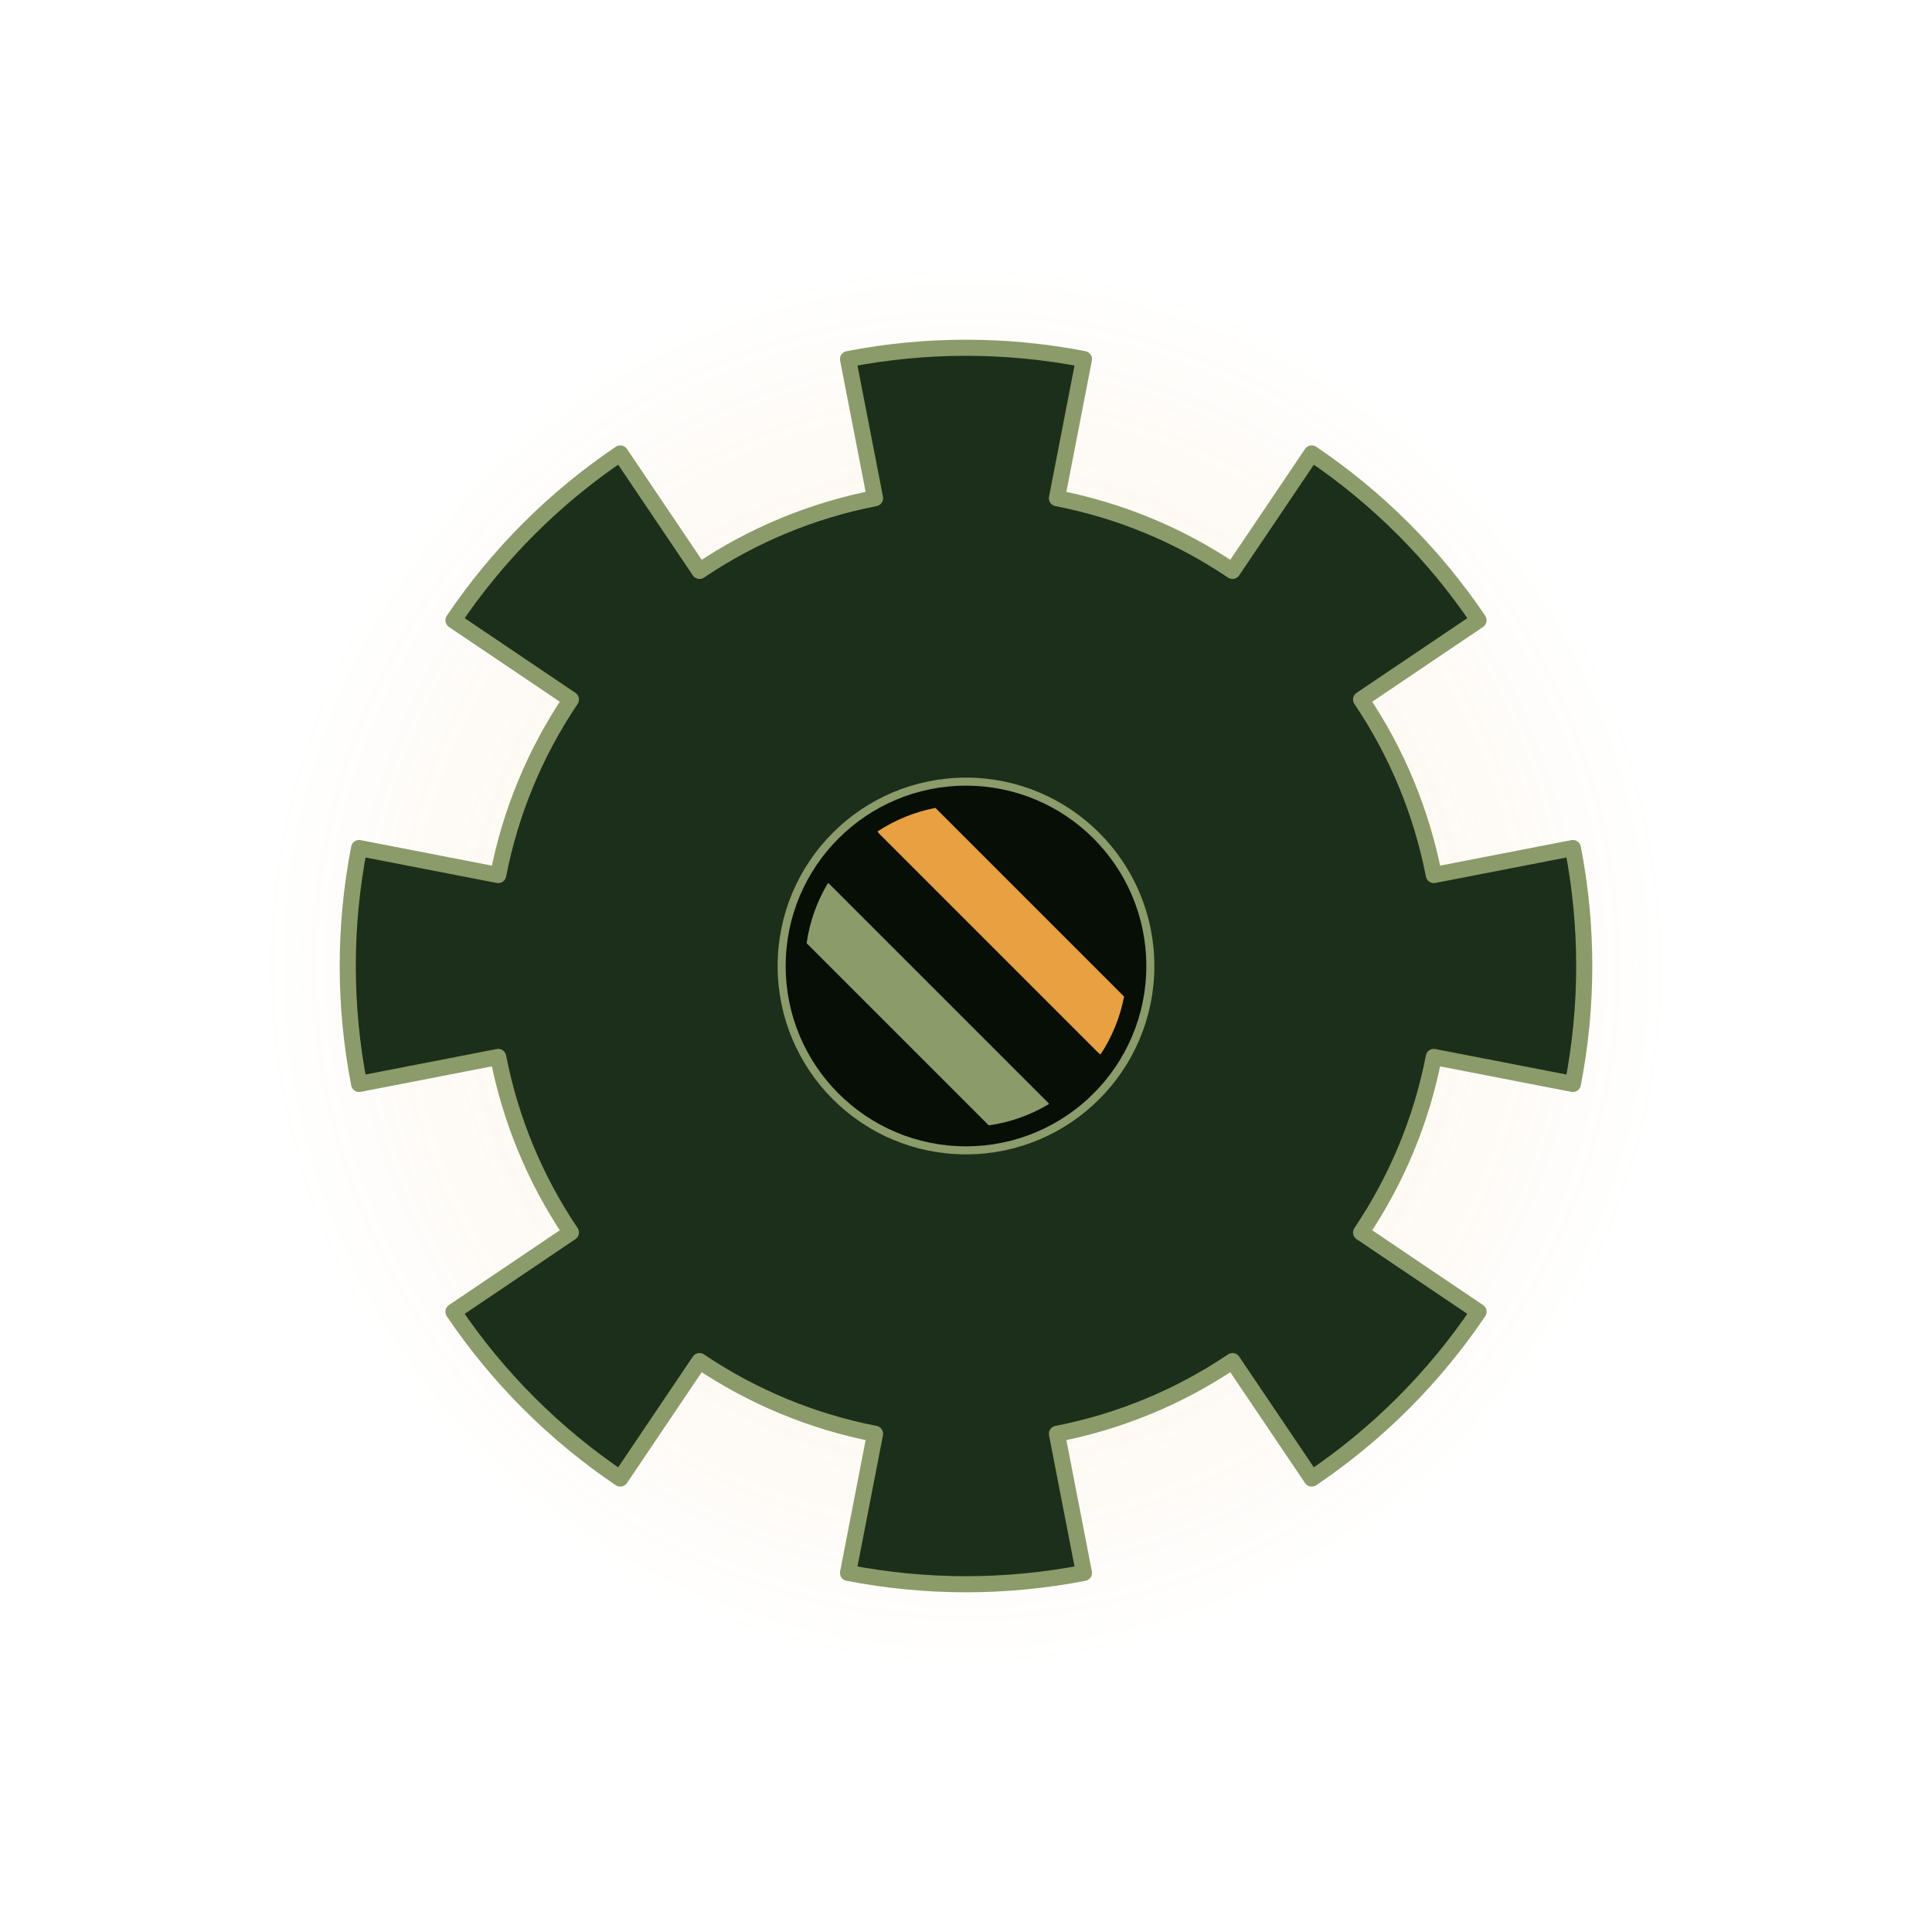
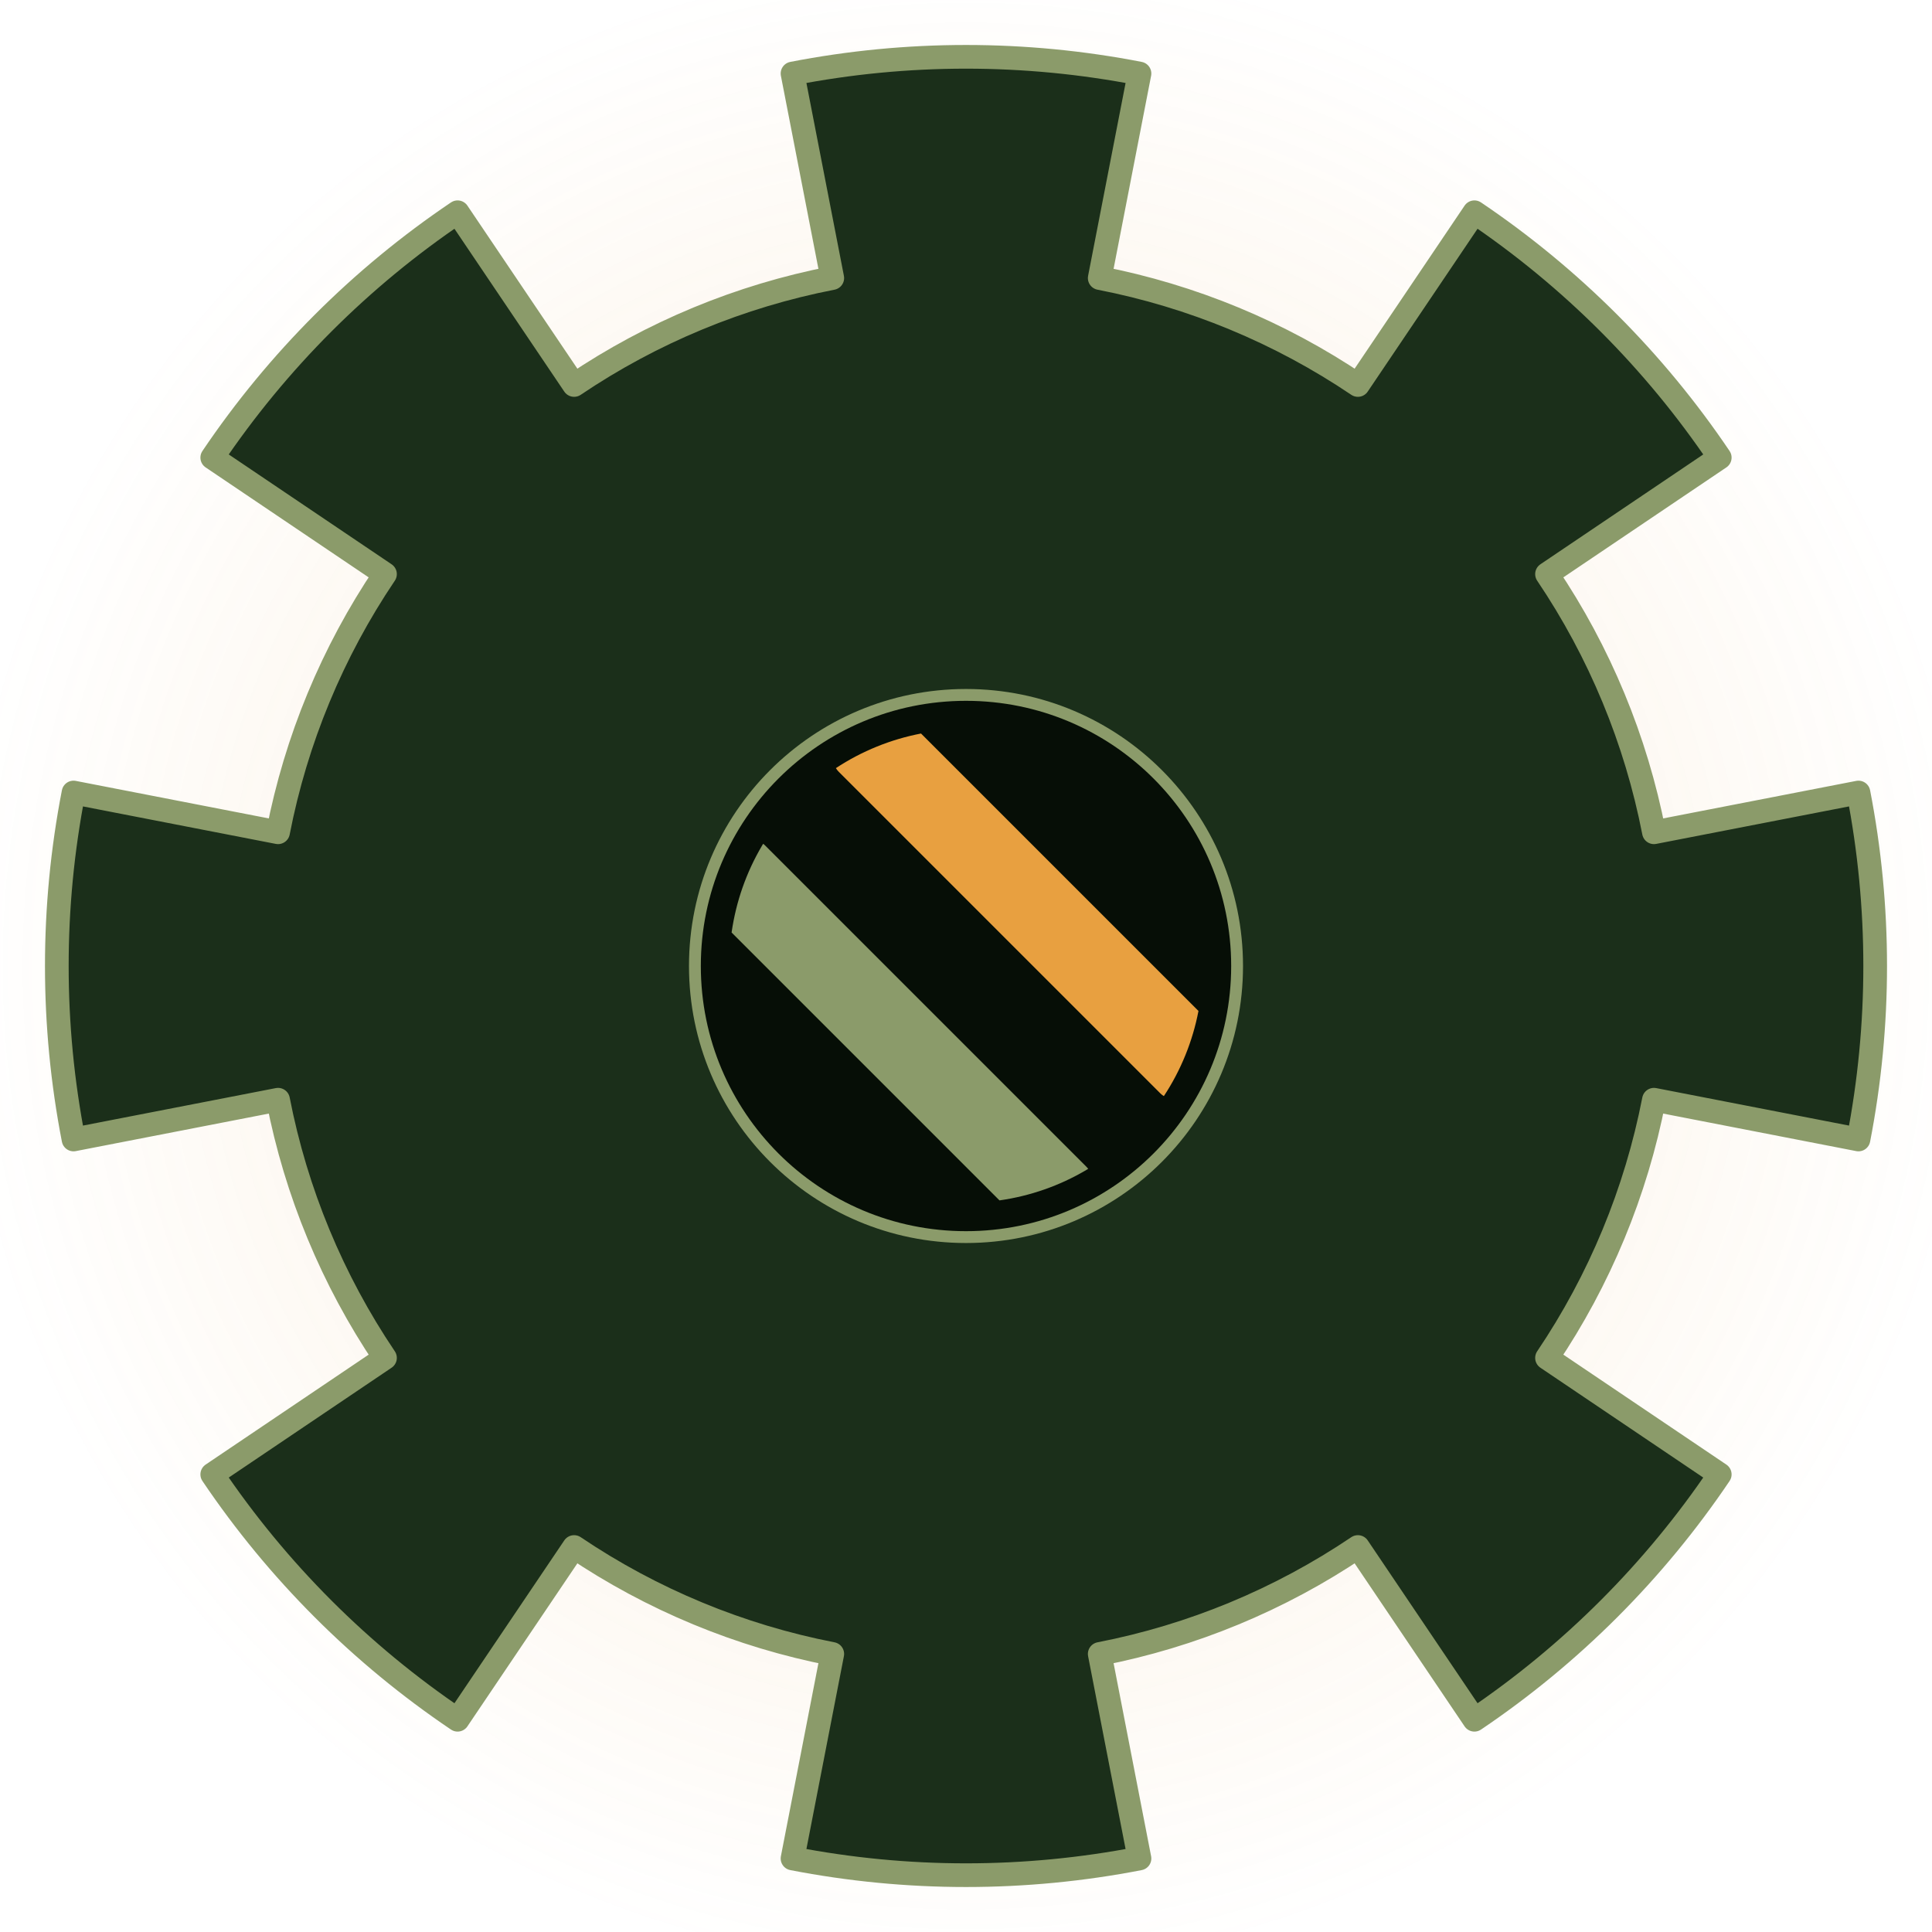
- <svg xmlns="http://www.w3.org/2000/svg" viewBox="0 0 300 300" width="300" height="300">
+ <svg xmlns="http://www.w3.org/2000/svg" viewBox="48 48 204 204" width="300" height="300">
  <defs>
    <radialGradient id="agt" cx="50%" cy="50%" r="50%">
      <stop offset="0%" stop-color="#E8A040" stop-opacity="0.30" />
      <stop offset="60%" stop-color="#E8A040" stop-opacity="0.08" />
      <stop offset="100%" stop-color="#E8A040" stop-opacity="0" />
    </radialGradient>
    <clipPath id="hct">
      <circle cx="150" cy="150" r="25" />
    </clipPath>
  </defs>
  <circle cx="150" cy="150" r="108" fill="url(#agt)" />
  <path d="M 135.88 77.36 L 131.682 55.764 A 96 96 0 0 1 168.318 55.764 L 164.12 77.36 A 74 74 0 0 1 191.38 88.651 L 203.683 70.412 A 96 96 0 0 1 229.588 96.317 L 211.349 108.62 A 74 74 0 0 1 222.64 135.88 L 244.236 131.682 A 96 96 0 0 1 244.236 168.318 L 222.64 164.12 A 74 74 0 0 1 211.349 191.38 L 229.588 203.683 A 96 96 0 0 1 203.683 229.588 L 191.38 211.349 A 74 74 0 0 1 164.12 222.64 L 168.318 244.236 A 96 96 0 0 1 131.682 244.236 L 135.88 222.64 A 74 74 0 0 1 108.62 211.349 L 96.317 229.588 A 96 96 0 0 1 70.412 203.683 L 88.651 191.38 A 74 74 0 0 1 77.36 164.12 L 55.764 168.318 A 96 96 0 0 1 55.764 131.682 L 77.36 135.88 A 74 74 0 0 1 88.651 108.62 L 70.412 96.317 A 96 96 0 0 1 96.317 70.412 L 108.62 88.651 A 74 74 0 0 1 135.88 77.36 Z M 178 150 A 28 28 0 1 0 122 150 A 28 28 0 1 0 178 150 Z" fill="#1B2F1A" fill-rule="evenodd" stroke="#8B9B6A" stroke-width="2.5" stroke-linejoin="round" />
  <circle cx="150" cy="150" r="28" fill="#060e06" />
  <g transform="rotate(-45 150 150)" clip-path="url(#hct)">
    <rect x="135" y="124" width="9" height="52" rx="2" fill="#8B9B6A" />
    <rect x="155" y="124" width="9" height="52" rx="2" fill="#E8A040" />
  </g>
</svg>
